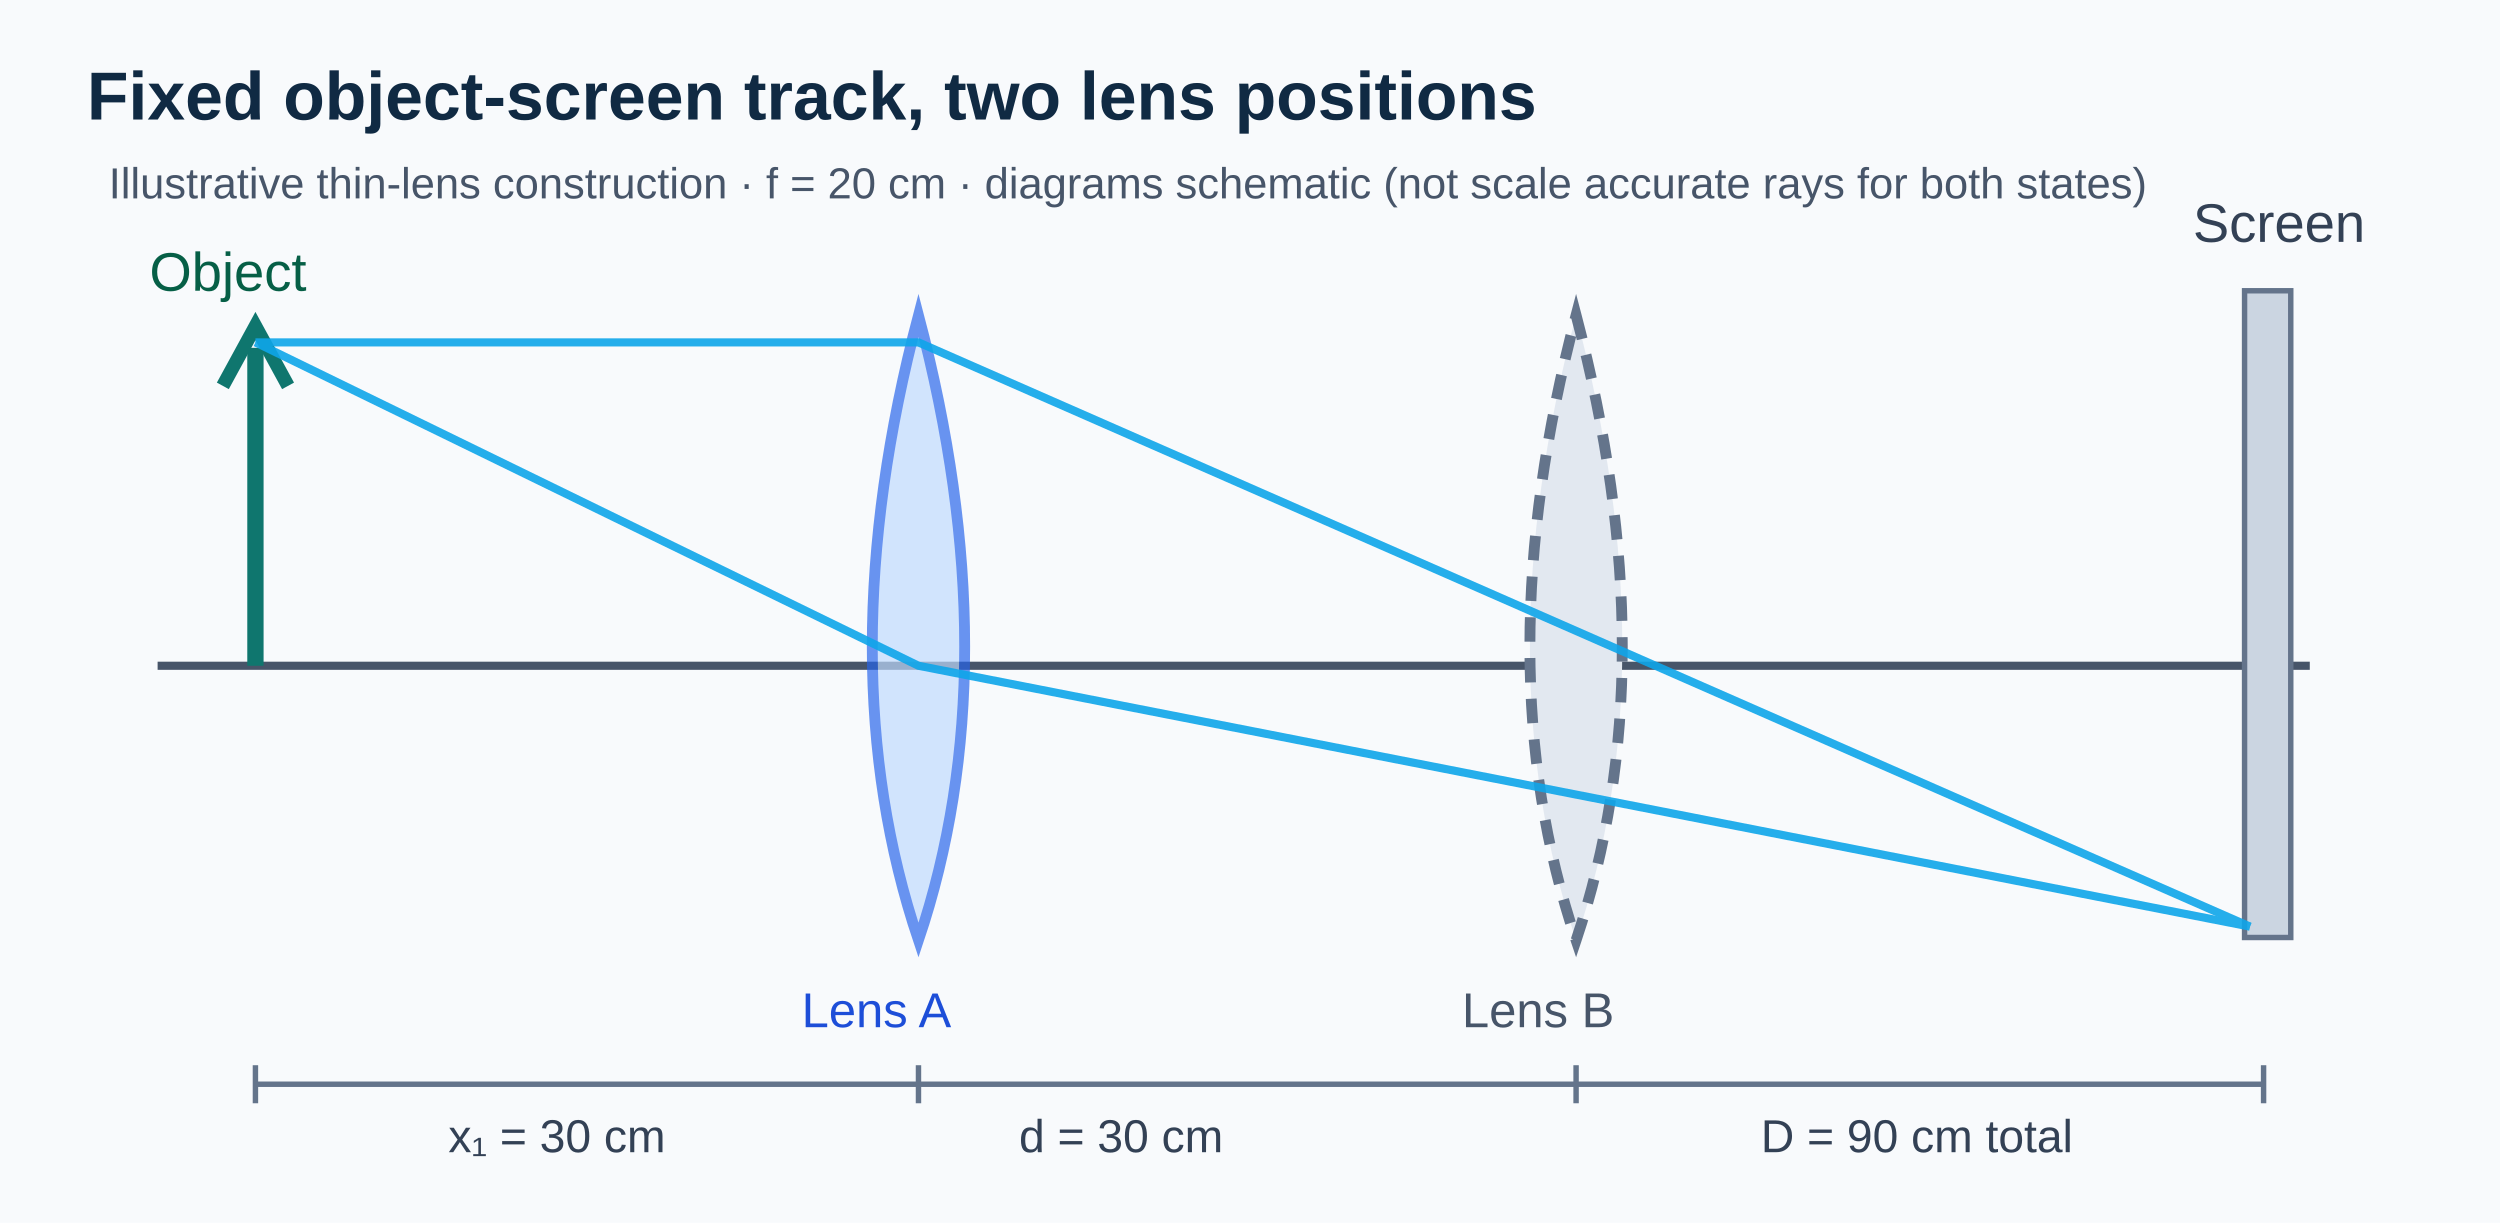
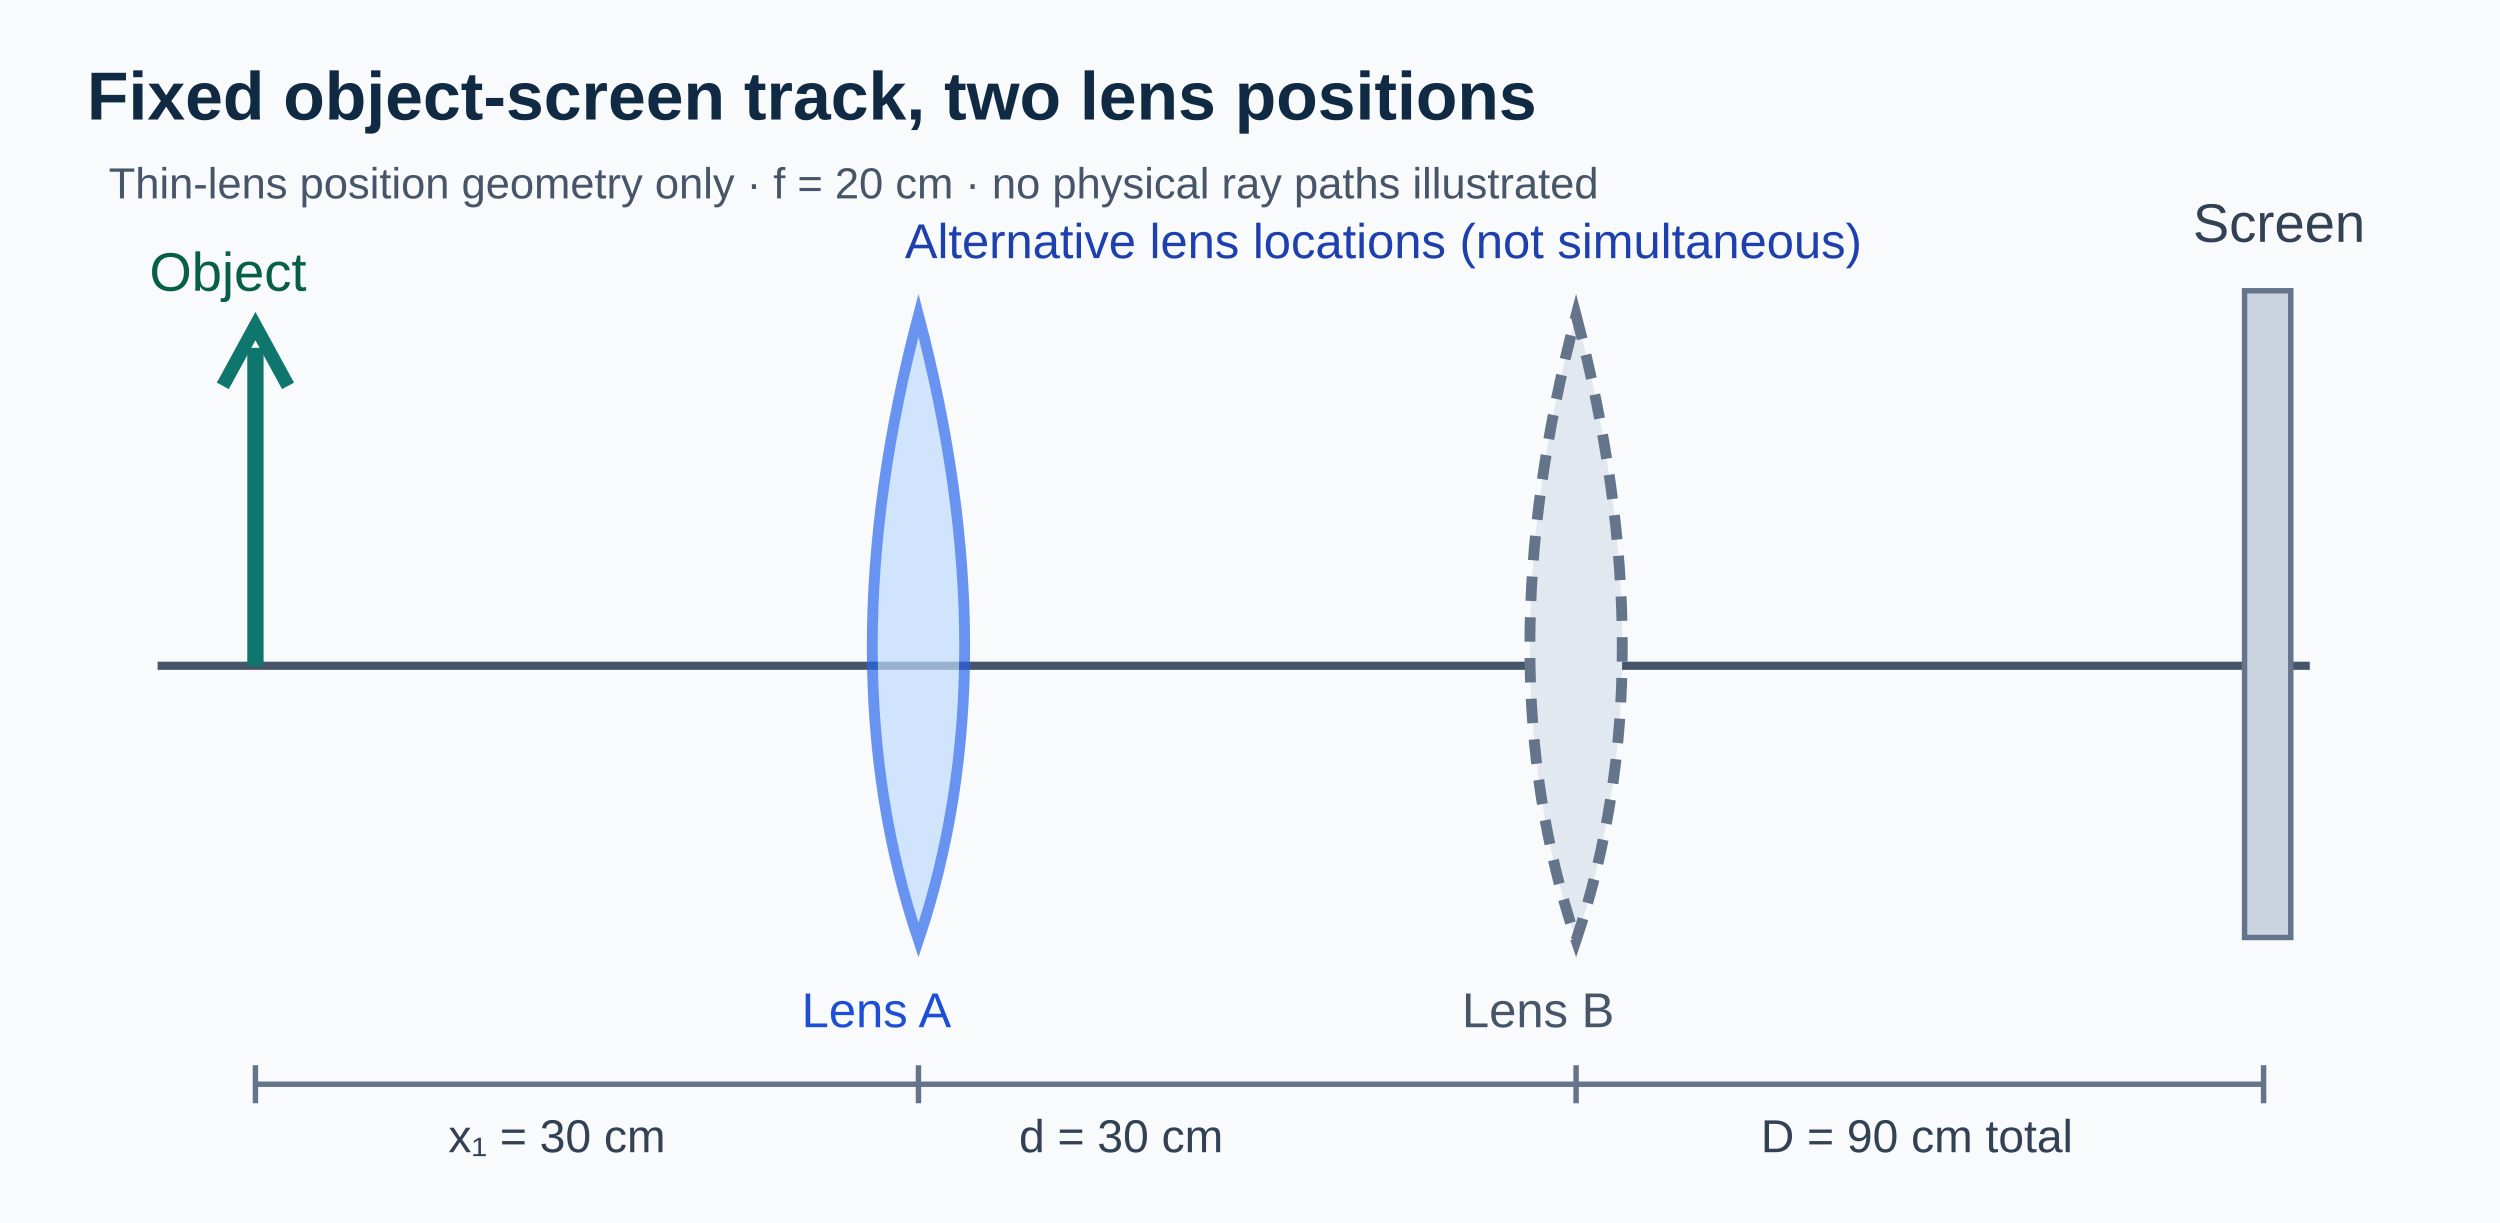
<svg xmlns="http://www.w3.org/2000/svg" viewBox="0 0 920 450" role="img" aria-labelledby="title desc">
  <rect width="920" height="450" fill="#f8fafc" />
  <text x="32" y="44" font-family="Arial,sans-serif" font-size="25" font-weight="700" fill="#102a43">Fixed object-screen track, two lens positions</text>
  <path d="M58 245H850" stroke="#475569" stroke-width="3" />
  <path d="M94 245V128" stroke="#0f766e" stroke-width="6" />
  <path d="M82 142l12-22 12 22" stroke="#0f766e" stroke-width="5" fill="none" />
  <text x="55" y="107" font-family="Arial" font-size="20" fill="#065f46">Object</text>
  <rect x="826" y="107" width="17" height="238" fill="#cbd5e1" stroke="#64748b" stroke-width="2" />
  <text x="807" y="89" font-family="Arial" font-size="20" fill="#334155">Screen</text>
  <path d="M338 116Q372 245 338 346Q304 245 338 116Z" fill="#bfdbfe" opacity=".68" stroke="#2563eb" stroke-width="4" />
  <text x="295" y="378" font-family="Arial" font-size="18" fill="#1d4ed8">Lens A</text>
  <path d="M580 116Q614 245 580 346Q546 245 580 116Z" fill="#e2e8f0" stroke="#64748b" stroke-dasharray="9 6" stroke-width="4" />
  <text x="538" y="378" font-family="Arial" font-size="18" fill="#475569">Lens B</text>
-   <g stroke-width="3" fill="none" opacity=".9">
-     <path d="M94 126L338 126L828 341" stroke="#0ea5e9" />
-     <path d="M94 126L338 245L828 341" stroke="#0ea5e9" />
-   </g>
+   <text x="333" y="95" font-size="18" font-family="Arial" fill="#1e40af">Alternative lens locations (not simultaneous)</text>
  <path d="M94 399H338M338 399H580M580 399H833" stroke="#64748b" stroke-width="2" />
  <path d="M94 392v14M338 392v14M580 392v14M833 392v14" stroke="#64748b" stroke-width="2" />
  <text x="165" y="424" font-family="Arial" font-size="17" fill="#334155">x₁ = 30 cm</text>
  <text x="375" y="424" font-family="Arial" font-size="17" fill="#334155">d = 30 cm</text>
  <text x="648" y="424" font-family="Arial" font-size="17" fill="#334155">D = 90 cm total</text>
-   <text x="40" y="73" font-family="Arial" font-size="16" fill="#475569">Illustrative thin-lens construction · f = 20 cm · diagrams schematic (not scale accurate rays for both states)</text>
+   <text x="40" y="73" font-family="Arial" font-size="16" fill="#475569">Thin-lens position geometry only · f = 20 cm · no physical ray paths illustrated</text>
</svg>
